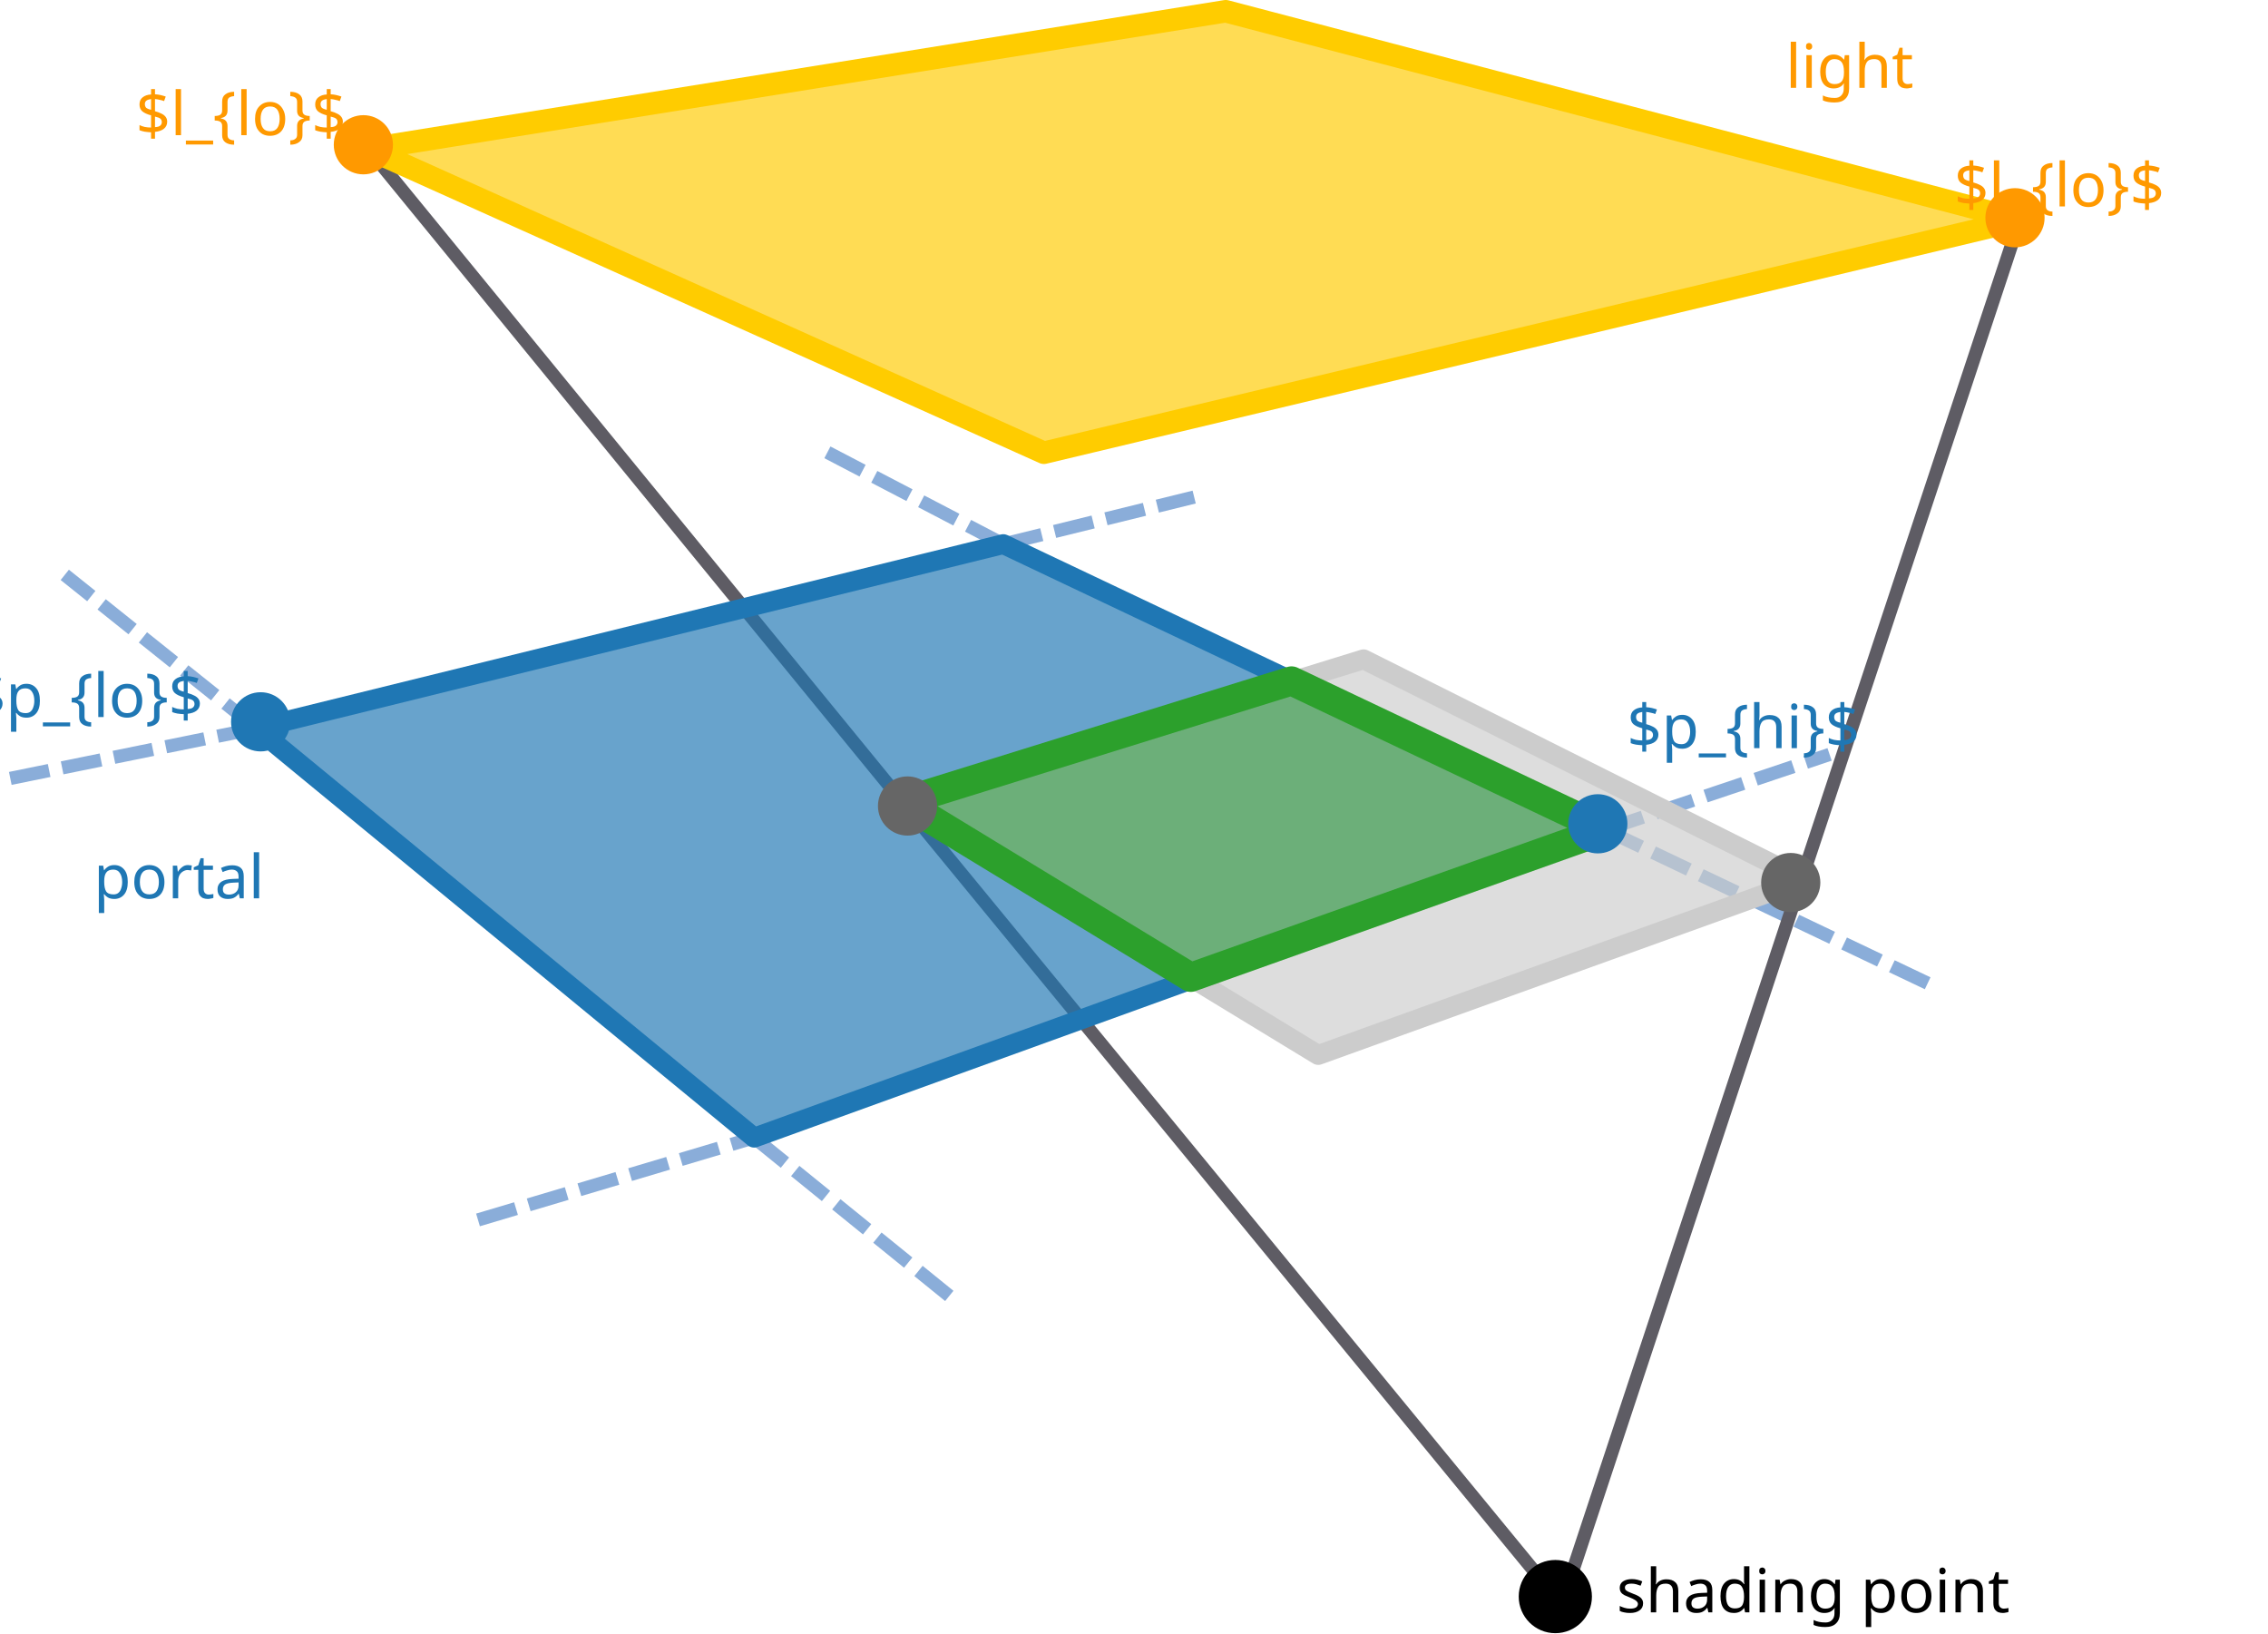
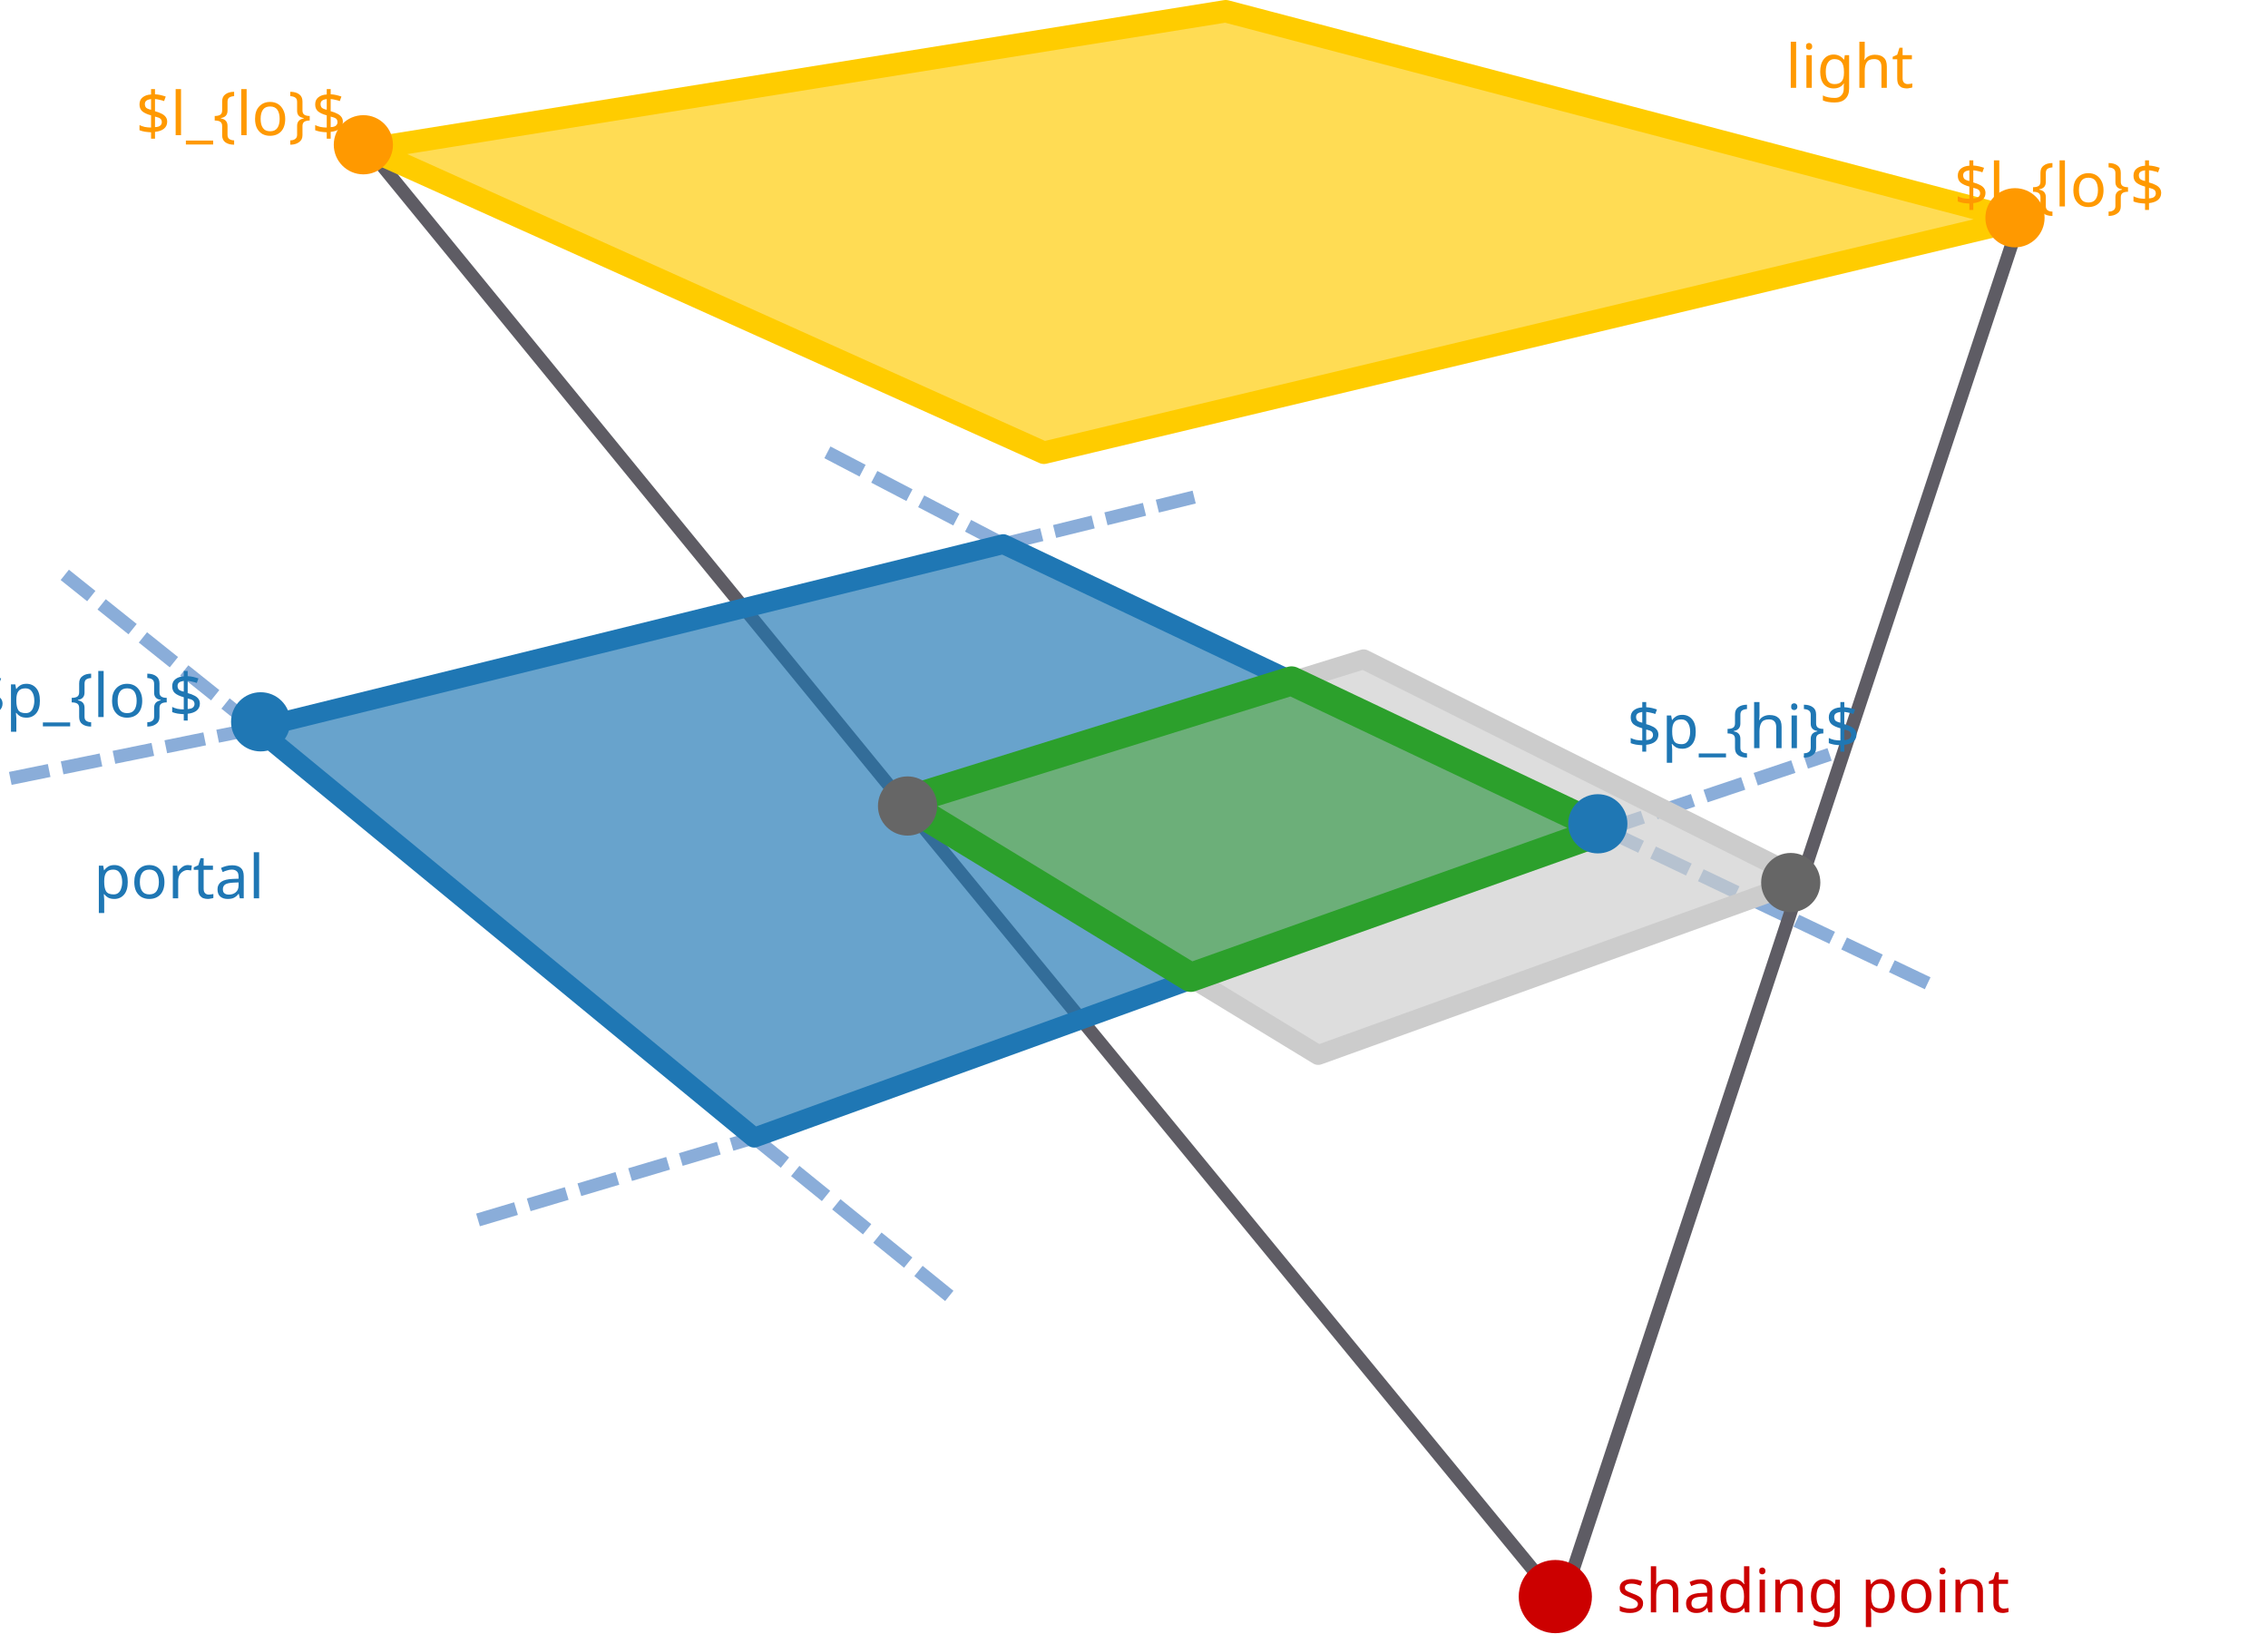
<svg xmlns="http://www.w3.org/2000/svg" width="171.501mm" height="123.488mm" viewBox="0 0 171.501 123.488" version="1.1" id="svg30903">
  <defs id="defs30900">
    <g id="id-3894ab38-5a63-4569-8c93-0fc55ab4cc61">
      <g id="id-83f733d0-ef10-407f-9901-8c5cc7a0cdf6" />
      <g id="id-ce00cc89-0607-4604-89b8-522fdc2b748f">
        <path d="M 0.453,1.219 C 0.375,1.562 0.344,1.625 -0.094,1.625 c -0.109,0 -0.219,0 -0.219,0.188 0,0.078 0.047,0.125 0.125,0.125 0.266,0 0.562,-0.031 0.828,-0.031 0.344,0 0.672,0.031 1,0.031 0.047,0 0.172,0 0.172,-0.203 C 1.812,1.625 1.719,1.625 1.578,1.625 c -0.5,0 -0.5,-0.062 -0.5,-0.156 0,-0.125 0.422,-1.75 0.484,-2 0.125,0.297 0.406,0.641 0.922,0.641 1.156,0 2.406,-1.453 2.406,-2.922 0,-0.938 -0.578,-1.594 -1.328,-1.594 -0.5,0 -0.984,0.359 -1.312,0.75 -0.094,-0.547 -0.531,-0.75 -0.891,-0.75 -0.469,0 -0.656,0.391 -0.734,0.562 C 0.438,-3.5 0.312,-2.906 0.312,-2.875 c 0,0.109 0.094,0.109 0.109,0.109 0.109,0 0.109,-0.016 0.172,-0.234 0.172,-0.703 0.375,-1.188 0.734,-1.188 0.172,0 0.312,0.078 0.312,0.453 0,0.234 -0.031,0.344 -0.078,0.516 z m 1.75,-4.328 C 2.266,-3.375 2.547,-3.656 2.719,-3.812 c 0.359,-0.297 0.641,-0.375 0.812,-0.375 0.391,0 0.641,0.344 0.641,0.938 0,0.594 -0.328,1.734 -0.516,2.109 -0.344,0.703 -0.812,1.031 -1.188,1.031 C 1.812,-0.109 1.688,-0.938 1.688,-1 c 0,-0.016 0,-0.031 0.031,-0.156 z m 0,0" id="id-fae941ac-7e53-4931-9f23-500abc3c5874" />
      </g>
    </g>
    <g id="id-584330b5-f242-4eac-b527-cffb46477489">
      <g id="id-10ece94f-d3c9-49ef-abe5-8e7de9b83c36" />
      <g id="id-779619cf-5fb8-4359-9f3a-5e75b4f809b9">
        <path d="m 1.719,-3.75 v -0.656 l -1.438,0.109 v 0.312 c 0.703,0 0.781,0.062 0.781,0.5 v 4.656 C 1.062,1.625 0.953,1.625 0.281,1.625 V 1.938 C 0.625,1.922 1.141,1.906 1.391,1.906 c 0.281,0 0.781,0.016 1.125,0.031 V 1.625 C 1.859,1.625 1.75,1.625 1.75,1.172 V -0.594 c 0.047,0.172 0.469,0.703 1.219,0.703 1.188,0 2.219,-0.984 2.219,-2.266 0,-1.266 -0.953,-2.25 -2.078,-2.25 -0.781,0 -1.203,0.438 -1.391,0.656 z M 1.75,-1.141 v -2.219 C 2.031,-3.875 2.516,-4.156 3.031,-4.156 c 0.734,0 1.328,0.875 1.328,2 0,1.203 -0.688,2.047 -1.422,2.047 -0.406,0 -0.781,-0.203 -1.047,-0.609 C 1.75,-0.922 1.75,-0.938 1.75,-1.141 Z m 0,0" id="id-c0646040-bd76-4d9b-8961-a42157637b27" />
      </g>
      <g id="id-e4bb75e8-de2d-4cfe-82cb-daef0ab1c0e9">
        <path d="M 4.688,-2.141 C 4.688,-3.406 3.703,-4.469 2.5,-4.469 c -1.25,0 -2.219,1.094 -2.219,2.328 0,1.297 1.031,2.25 2.203,2.25 1.203,0 2.203,-0.984 2.203,-2.25 z m -2.188,2 c -0.438,0 -0.875,-0.203 -1.141,-0.672 -0.25,-0.438 -0.25,-1.047 -0.25,-1.406 0,-0.391 0,-0.922 0.234,-1.359 C 1.609,-4.031 2.078,-4.25 2.484,-4.25 c 0.438,0 0.859,0.219 1.125,0.656 0.266,0.422 0.266,1 0.266,1.375 0,0.359 0,0.906 -0.219,1.344 C 3.422,-0.422 2.984,-0.141 2.5,-0.141 Z m 0,0" id="id-9a240e57-ee5f-411c-b93e-24b6b9c8819f" />
      </g>
      <g id="id-0eab7b70-38fb-483e-ba50-7ff850e6d863">
        <path d="M 1.672,-3.312 V -4.406 L 0.281,-4.297 v 0.312 c 0.703,0 0.781,0.062 0.781,0.562 V -0.75 c 0,0.438 -0.109,0.438 -0.781,0.438 V 0 c 0.391,-0.016 0.859,-0.031 1.141,-0.031 0.391,0 0.859,0 1.266,0.031 V -0.312 H 2.469 c -0.734,0 -0.75,-0.109 -0.75,-0.469 V -2.312 c 0,-0.984 0.422,-1.875 1.172,-1.875 0.062,0 0.094,0 0.109,0.016 -0.031,0 -0.234,0.125 -0.234,0.391 0,0.266 0.219,0.422 0.438,0.422 0.172,0 0.422,-0.125 0.422,-0.438 0,-0.312 -0.312,-0.609 -0.734,-0.609 -0.734,0 -1.094,0.672 -1.219,1.094 z m 0,0" id="id-391519ec-bd3d-4ad5-9341-085fc50f770c" />
      </g>
      <g id="id-861e2c05-0412-41e8-824d-dcc555d861dc">
        <path d="m 1.719,-3.984 h 1.438 v -0.312 H 1.719 V -6.125 h -0.25 c 0,0.812 -0.297,1.875 -1.281,1.922 v 0.219 h 0.844 v 2.75 c 0,1.219 0.938,1.344 1.297,1.344 0.703,0 0.984,-0.703 0.984,-1.344 v -0.562 h -0.25 V -1.25 c 0,0.734 -0.297,1.109 -0.672,1.109 -0.672,0 -0.672,-0.906 -0.672,-1.078 z m 0,0" id="id-123b4fdf-dcfd-4d9d-bb53-e6e71b6fa41d" />
      </g>
      <g id="id-0123cbb4-63bd-4724-9700-53e1a12ac6ee">
        <path d="m 3.312,-0.75 c 0.047,0.391 0.312,0.812 0.781,0.812 0.219,0 0.828,-0.141 0.828,-0.953 v -0.562 h -0.25 v 0.562 c 0,0.578 -0.25,0.641 -0.359,0.641 -0.328,0 -0.375,-0.453 -0.375,-0.5 v -1.984 c 0,-0.422 0,-0.812 -0.359,-1.188 C 3.188,-4.312 2.688,-4.469 2.219,-4.469 c -0.828,0 -1.516,0.469 -1.516,1.125 0,0.297 0.203,0.469 0.469,0.469 0.281,0 0.453,-0.203 0.453,-0.453 0,-0.125 -0.047,-0.453 -0.516,-0.453 C 1.391,-4.141 1.875,-4.25 2.188,-4.25 c 0.5,0 1.062,0.391 1.062,1.281 v 0.359 c -0.516,0.031 -1.203,0.062 -1.828,0.359 -0.75,0.344 -1,0.859 -1,1.297 0,0.812 0.969,1.062 1.594,1.062 0.656,0 1.109,-0.406 1.297,-0.859 z M 3.25,-2.391 v 1 c 0,0.938 -0.719,1.281 -1.172,1.281 -0.484,0 -0.891,-0.344 -0.891,-0.844 0,-0.547 0.422,-1.375 2.062,-1.438 z m 0,0" id="id-cfdc0788-dbed-42a1-9ecd-c54565e0eeb9" />
      </g>
      <g id="id-348a4b0b-5a91-4e0b-bfde-1126d753a46b">
        <path d="M 1.766,-6.922 0.328,-6.812 V -6.5 c 0.703,0 0.781,0.062 0.781,0.562 V -0.75 c 0,0.438 -0.109,0.438 -0.781,0.438 V 0 C 0.656,-0.016 1.188,-0.031 1.438,-0.031 c 0.25,0 0.734,0.016 1.109,0.031 v -0.312 c -0.672,0 -0.781,0 -0.781,-0.438 z m 0,0" id="id-900d9001-bd6c-4d20-b741-1c68ddb80a39" />
      </g>
    </g>
    <g id="id-6b79452b-24c3-4baa-99f3-d09b2a25ae26" style="fill:#1c71d8;stroke-width:0">
      <g id="id-cc750ef7-fe6f-4687-a1b8-ec1279524cac" style="fill:#1c71d8;stroke-width:0" />
      <g id="id-f9b19ffd-83a3-4aa7-b8ca-88a9bbb51b6e" style="fill:#1c71d8;stroke-width:0">
        <path d="M 1.766,-6.922 0.328,-6.812 V -6.5 c 0.703,0 0.781,0.062 0.781,0.562 V -0.75 c 0,0.438 -0.109,0.438 -0.781,0.438 V 0 C 0.656,-0.016 1.188,-0.031 1.438,-0.031 c 0.25,0 0.734,0.016 1.109,0.031 v -0.312 c -0.672,0 -0.781,0 -0.781,-0.438 z m 0,0" id="id-4b71e094-c055-401f-8fa2-c841a0353ee8" style="fill:#1c71d8;stroke-width:0" />
      </g>
      <g id="id-091a733a-53bf-49d5-bb98-90ce2ba17bc0" style="fill:#1c71d8;stroke-width:0">
        <path d="M 1.766,-4.406 0.375,-4.297 v 0.312 c 0.641,0 0.734,0.062 0.734,0.547 V -0.75 c 0,0.438 -0.109,0.438 -0.781,0.438 V 0 C 0.641,-0.016 1.188,-0.031 1.422,-0.031 1.781,-0.031 2.125,-0.016 2.469,0 v -0.312 c -0.672,0 -0.703,-0.047 -0.703,-0.438 z m 0.031,-1.734 c 0,-0.312 -0.234,-0.531 -0.516,-0.531 -0.312,0 -0.531,0.266 -0.531,0.531 0,0.266 0.219,0.531 0.531,0.531 0.281,0 0.516,-0.219 0.516,-0.531 z m 0,0" id="id-da41abb8-e2a0-463f-acff-4c2e73188c38" style="fill:#1c71d8;stroke-width:0" />
      </g>
      <g id="id-c474aeb0-6c12-4304-bdde-7e5178cdb5fe" style="fill:#1c71d8;stroke-width:0">
        <path d="m 2.219,-1.719 c -0.875,0 -0.875,-1 -0.875,-1.219 0,-0.266 0.016,-0.594 0.156,-0.844 0.078,-0.109 0.312,-0.391 0.719,-0.391 0.859,0 0.859,0.984 0.859,1.219 0,0.266 0,0.594 -0.156,0.844 C 2.844,-2 2.609,-1.719 2.219,-1.719 Z M 1.062,-1.328 c 0,-0.031 0,-0.266 0.156,-0.469 0.391,0.281 0.812,0.312 1,0.312 0.922,0 1.609,-0.688 1.609,-1.453 0,-0.375 -0.156,-0.734 -0.406,-0.969 C 3.781,-4.25 4.141,-4.297 4.312,-4.297 c 0.031,0 0.078,0 0.109,0.016 C 4.312,-4.25 4.25,-4.141 4.25,-4.016 c 0,0.172 0.141,0.281 0.297,0.281 0.094,0 0.281,-0.062 0.281,-0.297 0,-0.172 -0.109,-0.484 -0.5,-0.484 -0.203,0 -0.641,0.062 -1.062,0.469 C 2.844,-4.375 2.438,-4.406 2.219,-4.406 c -0.938,0 -1.625,0.688 -1.625,1.453 0,0.438 0.219,0.812 0.469,1.031 -0.125,0.141 -0.312,0.469 -0.312,0.828 0,0.312 0.141,0.688 0.453,0.891 -0.609,0.156 -0.922,0.594 -0.922,0.984 0,0.719 0.984,1.266 2.203,1.266 1.172,0 2.203,-0.5 2.203,-1.281 0,-0.344 -0.125,-0.859 -0.641,-1.141 -0.531,-0.266 -1.109,-0.266 -1.719,-0.266 -0.25,0 -0.672,0 -0.75,-0.016 C 1.266,-0.703 1.062,-1 1.062,-1.328 Z M 2.5,1.828 c -1.016,0 -1.703,-0.516 -1.703,-1.047 0,-0.453 0.375,-0.828 0.812,-0.844 h 0.594 c 0.859,0 1.969,0 1.969,0.844 0,0.547 -0.703,1.047 -1.672,1.047 z m 0,0" id="id-5aa3ab4c-9d1e-4114-9293-2ea7c42fbcde" style="fill:#1c71d8;stroke-width:0" />
      </g>
      <g id="id-b3c4dcfa-99fb-4a57-8271-aeac6b37c13d" style="fill:#1c71d8;stroke-width:0">
        <path d="m 1.094,-0.75 c 0,0.438 -0.109,0.438 -0.781,0.438 V 0 c 0.359,-0.016 0.859,-0.031 1.141,-0.031 0.25,0 0.766,0.016 1.109,0.031 v -0.312 c -0.672,0 -0.781,0 -0.781,-0.438 V -2.594 C 1.781,-3.625 2.5,-4.188 3.125,-4.188 c 0.641,0 0.75,0.531 0.75,1.109 V -0.75 c 0,0.438 -0.109,0.438 -0.781,0.438 V 0 c 0.344,-0.016 0.859,-0.031 1.125,-0.031 0.25,0 0.781,0.016 1.109,0.031 v -0.312 c -0.516,0 -0.766,0 -0.766,-0.297 v -1.906 c 0,-0.859 0,-1.156 -0.312,-1.516 -0.141,-0.172 -0.469,-0.375 -1.047,-0.375 -0.844,0 -1.281,0.594 -1.453,0.984 v -3.5 L 0.312,-6.812 V -6.5 c 0.703,0 0.781,0.062 0.781,0.562 z m 0,0" id="id-36af9cc5-0a28-49fd-91b1-8dc5bf8a2fbc" style="fill:#1c71d8;stroke-width:0" />
      </g>
      <g id="id-20cea0f2-e0da-404b-acab-874fb8206991" style="fill:#1c71d8;stroke-width:0">
        <path d="m 1.719,-3.984 h 1.438 v -0.312 H 1.719 V -6.125 h -0.25 c 0,0.812 -0.297,1.875 -1.281,1.922 v 0.219 h 0.844 v 2.75 c 0,1.219 0.938,1.344 1.297,1.344 0.703,0 0.984,-0.703 0.984,-1.344 v -0.562 h -0.25 V -1.25 c 0,0.734 -0.297,1.109 -0.672,1.109 -0.672,0 -0.672,-0.906 -0.672,-1.078 z m 0,0" id="id-9663037d-bf85-488c-bc50-1ac3529c59f1" style="fill:#1c71d8;stroke-width:0" />
      </g>
    </g>
    <g id="id-036fa2f6-5007-4899-aef7-3b2cf3e77973" style="fill:#e5a50a;stroke-width:0">
      <g id="id-56d3895b-6633-4db5-9dd3-4ac0ea05b74e" style="fill:#e5a50a;stroke-width:0" />
      <g id="id-6941bec3-5cf9-4641-b8f2-1af676ecca45" style="fill:#e5a50a;stroke-width:0">
        <path d="m 2.078,-1.938 c 0.219,0.047 1.031,0.203 1.031,0.922 0,0.5 -0.344,0.906 -1.125,0.906 -0.844,0 -1.203,-0.562 -1.391,-1.422 C 0.562,-1.656 0.562,-1.688 0.453,-1.688 c -0.125,0 -0.125,0.062 -0.125,0.234 V -0.125 c 0,0.172 0,0.234 0.109,0.234 0.047,0 0.062,-0.016 0.25,-0.203 0.016,-0.016 0.016,-0.031 0.203,-0.219 0.438,0.406 0.891,0.422 1.094,0.422 1.141,0 1.609,-0.672 1.609,-1.391 0,-0.516 -0.297,-0.828 -0.422,-0.938 C 2.844,-2.547 2.453,-2.625 2.031,-2.703 1.469,-2.812 0.812,-2.938 0.812,-3.516 c 0,-0.359 0.25,-0.766 1.109,-0.766 1.094,0 1.156,0.906 1.172,1.203 0,0.094 0.094,0.094 0.109,0.094 0.141,0 0.141,-0.047 0.141,-0.234 v -1.016 c 0,-0.156 0,-0.234 -0.109,-0.234 -0.047,0 -0.078,0 -0.203,0.125 -0.031,0.031 -0.125,0.125 -0.172,0.156 -0.375,-0.281 -0.781,-0.281 -0.938,-0.281 -1.219,0 -1.594,0.672 -1.594,1.234 0,0.344 0.156,0.625 0.422,0.844 0.328,0.25 0.609,0.312 1.328,0.453 z m 0,0" id="id-8c93e714-462b-46a3-850e-734aa5ef5ff8" style="fill:#e5a50a;stroke-width:0" />
      </g>
      <g id="id-4286310e-a681-4a42-9e08-fe4c31f2e63e" style="fill:#e5a50a;stroke-width:0">
        <path d="m 3.312,-0.75 c 0.047,0.391 0.312,0.812 0.781,0.812 0.219,0 0.828,-0.141 0.828,-0.953 v -0.562 h -0.25 v 0.562 c 0,0.578 -0.25,0.641 -0.359,0.641 -0.328,0 -0.375,-0.453 -0.375,-0.5 v -1.984 c 0,-0.422 0,-0.812 -0.359,-1.188 C 3.188,-4.312 2.688,-4.469 2.219,-4.469 c -0.828,0 -1.516,0.469 -1.516,1.125 0,0.297 0.203,0.469 0.469,0.469 0.281,0 0.453,-0.203 0.453,-0.453 0,-0.125 -0.047,-0.453 -0.516,-0.453 C 1.391,-4.141 1.875,-4.25 2.188,-4.25 c 0.5,0 1.062,0.391 1.062,1.281 v 0.359 c -0.516,0.031 -1.203,0.062 -1.828,0.359 -0.75,0.344 -1,0.859 -1,1.297 0,0.812 0.969,1.062 1.594,1.062 0.656,0 1.109,-0.406 1.297,-0.859 z M 3.25,-2.391 v 1 c 0,0.938 -0.719,1.281 -1.172,1.281 -0.484,0 -0.891,-0.344 -0.891,-0.844 0,-0.547 0.422,-1.375 2.062,-1.438 z m 0,0" id="id-ec34b9a1-ca6e-49bc-bc4e-9b3e96f22961" style="fill:#e5a50a;stroke-width:0" />
      </g>
      <g id="id-f9194bc6-7512-48ab-b8eb-3bbcb1fbc235" style="fill:#e5a50a;stroke-width:0">
        <path d="M 1.094,-3.422 V -0.75 c 0,0.438 -0.109,0.438 -0.781,0.438 V 0 c 0.359,-0.016 0.859,-0.031 1.141,-0.031 0.25,0 0.766,0.016 1.109,0.031 v -0.312 c -0.672,0 -0.781,0 -0.781,-0.438 V -2.594 C 1.781,-3.625 2.5,-4.188 3.125,-4.188 c 0.641,0 0.75,0.531 0.75,1.109 V -0.75 c 0,0.438 -0.109,0.438 -0.781,0.438 V 0 c 0.344,-0.016 0.859,-0.031 1.125,-0.031 0.25,0 0.781,0.016 1.109,0.031 v -0.312 c -0.656,0 -0.766,0 -0.766,-0.438 v -1.844 c 0,-1.031 0.703,-1.594 1.344,-1.594 0.625,0 0.734,0.531 0.734,1.109 V -0.75 c 0,0.438 -0.109,0.438 -0.781,0.438 V 0 c 0.344,-0.016 0.859,-0.031 1.125,-0.031 0.266,0 0.781,0.016 1.125,0.031 v -0.312 c -0.516,0 -0.766,0 -0.781,-0.297 v -1.906 c 0,-0.859 0,-1.156 -0.312,-1.516 -0.141,-0.172 -0.469,-0.375 -1.047,-0.375 -0.828,0 -1.281,0.594 -1.438,0.984 C 4.391,-4.297 3.656,-4.406 3.203,-4.406 2.469,-4.406 2,-3.984 1.719,-3.359 V -4.406 L 0.312,-4.297 v 0.312 c 0.703,0 0.781,0.062 0.781,0.562 z m 0,0" id="id-7c8bf477-e27e-4a4b-b0c8-de3d04b8c7b2" style="fill:#e5a50a;stroke-width:0" />
      </g>
      <g id="id-171f626c-8b5f-435e-9e98-795ef23e2bdc" style="fill:#e5a50a;stroke-width:0">
        <path d="m 1.719,-3.75 v -0.656 l -1.438,0.109 v 0.312 c 0.703,0 0.781,0.062 0.781,0.5 v 4.656 C 1.062,1.625 0.953,1.625 0.281,1.625 V 1.938 C 0.625,1.922 1.141,1.906 1.391,1.906 c 0.281,0 0.781,0.016 1.125,0.031 V 1.625 C 1.859,1.625 1.75,1.625 1.75,1.172 V -0.594 c 0.047,0.172 0.469,0.703 1.219,0.703 1.188,0 2.219,-0.984 2.219,-2.266 0,-1.266 -0.953,-2.25 -2.078,-2.25 -0.781,0 -1.203,0.438 -1.391,0.656 z M 1.75,-1.141 v -2.219 C 2.031,-3.875 2.516,-4.156 3.031,-4.156 c 0.734,0 1.328,0.875 1.328,2 0,1.203 -0.688,2.047 -1.422,2.047 -0.406,0 -0.781,-0.203 -1.047,-0.609 C 1.75,-0.922 1.75,-0.938 1.75,-1.141 Z m 0,0" id="id-ca069f49-c15b-4d1b-b6e4-1352ae884e2c" style="fill:#e5a50a;stroke-width:0" />
      </g>
      <g id="id-55049044-e230-4c62-bf85-77ba7c7ff402" style="fill:#e5a50a;stroke-width:0">
        <path d="M 1.766,-6.922 0.328,-6.812 V -6.5 c 0.703,0 0.781,0.062 0.781,0.562 V -0.75 c 0,0.438 -0.109,0.438 -0.781,0.438 V 0 C 0.656,-0.016 1.188,-0.031 1.438,-0.031 c 0.25,0 0.734,0.016 1.109,0.031 v -0.312 c -0.672,0 -0.781,0 -0.781,-0.438 z m 0,0" id="id-32eeaff7-3eca-4027-a7dc-ca8ddc486c41" style="fill:#e5a50a;stroke-width:0" />
      </g>
      <g id="id-31391293-4278-4739-bfd5-a4f1a2416f6e" style="fill:#e5a50a;stroke-width:0">
        <path d="M 1.109,-2.516 C 1.172,-4 2.016,-4.25 2.359,-4.25 c 1.016,0 1.125,1.344 1.125,1.734 z m 0,0.219 h 2.781 c 0.219,0 0.25,0 0.25,-0.219 0,-0.984 -0.547,-1.953 -1.781,-1.953 -1.156,0 -2.078,1.031 -2.078,2.281 0,1.328 1.047,2.297 2.188,2.297 C 3.688,0.109 4.141,-1 4.141,-1.188 4.141,-1.281 4.062,-1.312 4,-1.312 c -0.078,0 -0.109,0.062 -0.125,0.141 -0.344,1.031 -1.25,1.031 -1.344,1.031 -0.5,0 -0.891,-0.297 -1.125,-0.672 -0.297,-0.469 -0.297,-1.125 -0.297,-1.484 z m 0,0" id="id-61cee131-3a49-4970-8840-b22377803378" style="fill:#e5a50a;stroke-width:0" />
      </g>
      <g id="id-c14610df-2a8c-411d-a75f-a32d4f1e65d3" style="fill:#e5a50a;stroke-width:0">
        <path d="M 1.766,-4.406 0.375,-4.297 v 0.312 c 0.641,0 0.734,0.062 0.734,0.547 V -0.75 c 0,0.438 -0.109,0.438 -0.781,0.438 V 0 C 0.641,-0.016 1.188,-0.031 1.422,-0.031 1.781,-0.031 2.125,-0.016 2.469,0 v -0.312 c -0.672,0 -0.703,-0.047 -0.703,-0.438 z m 0.031,-1.734 c 0,-0.312 -0.234,-0.531 -0.516,-0.531 -0.312,0 -0.531,0.266 -0.531,0.531 0,0.266 0.219,0.531 0.531,0.531 0.281,0 0.516,-0.219 0.516,-0.531 z m 0,0" id="id-0281d4a8-712f-4b8e-b242-58965127dd19" style="fill:#e5a50a;stroke-width:0" />
      </g>
      <g id="id-b30427a7-2fad-4540-8e0f-a24d8bb2b83c" style="fill:#e5a50a;stroke-width:0">
        <path d="M 1.094,-3.422 V -0.75 c 0,0.438 -0.109,0.438 -0.781,0.438 V 0 c 0.359,-0.016 0.859,-0.031 1.141,-0.031 0.25,0 0.766,0.016 1.109,0.031 v -0.312 c -0.672,0 -0.781,0 -0.781,-0.438 V -2.594 C 1.781,-3.625 2.5,-4.188 3.125,-4.188 c 0.641,0 0.75,0.531 0.75,1.109 V -0.75 c 0,0.438 -0.109,0.438 -0.781,0.438 V 0 c 0.344,-0.016 0.859,-0.031 1.125,-0.031 0.25,0 0.781,0.016 1.109,0.031 v -0.312 c -0.516,0 -0.766,0 -0.766,-0.297 v -1.906 c 0,-0.859 0,-1.156 -0.312,-1.516 -0.141,-0.172 -0.469,-0.375 -1.047,-0.375 C 2.469,-4.406 2,-3.984 1.719,-3.359 V -4.406 L 0.312,-4.297 v 0.312 c 0.703,0 0.781,0.062 0.781,0.562 z m 0,0" id="id-095d8414-3430-4842-abf7-f7addcfa99d6" style="fill:#e5a50a;stroke-width:0" />
      </g>
      <g id="id-1d1f279e-2b49-4925-857b-4ae513dc4efb" style="fill:#e5a50a;stroke-width:0">
        <path d="m 1.719,-3.984 h 1.438 v -0.312 H 1.719 V -6.125 h -0.25 c 0,0.812 -0.297,1.875 -1.281,1.922 v 0.219 h 0.844 v 2.75 c 0,1.219 0.938,1.344 1.297,1.344 0.703,0 0.984,-0.703 0.984,-1.344 v -0.562 h -0.25 V -1.25 c 0,0.734 -0.297,1.109 -0.672,1.109 -0.672,0 -0.672,-0.906 -0.672,-1.078 z m 0,0" id="id-683b50c6-6783-4a8a-9caf-782beec5401a" style="fill:#e5a50a;stroke-width:0" />
      </g>
      <g id="id-07d0eb47-3680-4562-a9dc-2af7a28a723b" style="fill:#e5a50a;stroke-width:0">
        <path d="M 1.672,-3.312 V -4.406 L 0.281,-4.297 v 0.312 c 0.703,0 0.781,0.062 0.781,0.562 V -0.75 c 0,0.438 -0.109,0.438 -0.781,0.438 V 0 c 0.391,-0.016 0.859,-0.031 1.141,-0.031 0.391,0 0.859,0 1.266,0.031 V -0.312 H 2.469 c -0.734,0 -0.75,-0.109 -0.75,-0.469 V -2.312 c 0,-0.984 0.422,-1.875 1.172,-1.875 0.062,0 0.094,0 0.109,0.016 -0.031,0 -0.234,0.125 -0.234,0.391 0,0.266 0.219,0.422 0.438,0.422 0.172,0 0.422,-0.125 0.422,-0.438 0,-0.312 -0.312,-0.609 -0.734,-0.609 -0.734,0 -1.094,0.672 -1.219,1.094 z m 0,0" id="id-2e0829a0-3779-4982-8d08-00a98c2e00d1" style="fill:#e5a50a;stroke-width:0" />
      </g>
      <g id="id-089ca52d-99f6-4518-99ee-417b314c973e" style="fill:#e5a50a;stroke-width:0">
        <path d="m 1.172,-2.172 c 0,-1.625 0.812,-2.047 1.344,-2.047 0.094,0 0.719,0.016 1.062,0.375 -0.406,0.031 -0.469,0.328 -0.469,0.453 0,0.266 0.188,0.453 0.453,0.453 0.266,0 0.469,-0.156 0.469,-0.469 0,-0.672 -0.766,-1.062 -1.531,-1.062 -1.25,0 -2.156,1.078 -2.156,2.312 0,1.281 0.984,2.266 2.141,2.266 1.328,0 1.656,-1.203 1.656,-1.297 0,-0.094 -0.109,-0.094 -0.141,-0.094 -0.078,0 -0.109,0.031 -0.125,0.094 -0.281,0.922 -0.938,1.047 -1.297,1.047 -0.531,0 -1.406,-0.422 -1.406,-2.031 z m 0,0" id="id-3a84f0a4-ae98-4b31-9827-e532e60f17c3" style="fill:#e5a50a;stroke-width:0" />
      </g>
      <g id="id-fc624e51-4cfd-4fef-91a9-abe0ab1a7f1c" style="fill:#e5a50a;stroke-width:0">
        <path d="M 4.688,-2.141 C 4.688,-3.406 3.703,-4.469 2.5,-4.469 c -1.25,0 -2.219,1.094 -2.219,2.328 0,1.297 1.031,2.25 2.203,2.25 1.203,0 2.203,-0.984 2.203,-2.25 z m -2.188,2 c -0.438,0 -0.875,-0.203 -1.141,-0.672 -0.25,-0.438 -0.25,-1.047 -0.25,-1.406 0,-0.391 0,-0.922 0.234,-1.359 C 1.609,-4.031 2.078,-4.25 2.484,-4.25 c 0.438,0 0.859,0.219 1.125,0.656 0.266,0.422 0.266,1 0.266,1.375 0,0.359 0,0.906 -0.219,1.344 C 3.422,-0.422 2.984,-0.141 2.5,-0.141 Z m 0,0" id="id-6a05fb70-d282-4f1c-8608-c87f6cbf22ab" style="fill:#e5a50a;stroke-width:0" />
      </g>
      <g id="id-62695149-d3d1-4662-8f8e-db6438cb91ad" style="fill:#e5a50a;stroke-width:0">
        <path d="m 1.75,-4.297 v -1.156 c 0,-0.875 0.469,-1.359 0.906,-1.359 0.031,0 0.188,0 0.328,0.078 C 2.875,-6.703 2.688,-6.562 2.688,-6.312 c 0,0.219 0.156,0.422 0.438,0.422 0.281,0 0.438,-0.203 0.438,-0.438 0,-0.375 -0.375,-0.703 -0.906,-0.703 -0.688,0 -1.547,0.531 -1.547,1.594 v 1.141 h -0.781 v 0.312 h 0.781 V -0.75 C 1.109,-0.312 1,-0.312 0.344,-0.312 V 0 c 0.391,-0.016 0.859,-0.031 1.125,-0.031 0.406,0 0.875,0 1.266,0.031 V -0.312 H 2.531 c -0.734,0 -0.75,-0.109 -0.75,-0.469 v -3.203 h 1.125 v -0.312 z m 0,0" id="id-2cc27911-ce15-462d-99a3-5de823612778" style="fill:#e5a50a;stroke-width:0" />
      </g>
      <g id="id-6aa59407-c4e0-452d-9138-189087351294" style="fill:#e5a50a;stroke-width:0">
        <path d="m 3.781,-0.547 v 0.656 L 5.25,0 v -0.312 c -0.688,0 -0.781,-0.062 -0.781,-0.562 V -6.922 L 3.047,-6.812 V -6.5 c 0.688,0 0.766,0.062 0.766,0.562 v 2.156 c -0.281,-0.359 -0.719,-0.625 -1.25,-0.625 -1.172,0 -2.219,0.984 -2.219,2.266 0,1.266 0.969,2.25 2.109,2.25 0.641,0 1.078,-0.344 1.328,-0.656 z m 0,-2.672 v 2.047 c 0,0.172 0,0.188 -0.109,0.359 C 3.375,-0.328 2.938,-0.109 2.5,-0.109 2.047,-0.109 1.688,-0.375 1.453,-0.75 1.203,-1.156 1.172,-1.719 1.172,-2.141 1.172,-2.5 1.188,-3.094 1.469,-3.547 1.688,-3.859 2.062,-4.188 2.609,-4.188 c 0.344,0 0.766,0.156 1.062,0.594 0.109,0.172 0.109,0.188 0.109,0.375 z m 0,0" id="id-3d0a552b-c853-47db-a416-4960a5783c30" style="fill:#e5a50a;stroke-width:0" />
      </g>
      <g id="id-67e2bd20-48dd-4afe-917a-107e722f551f" style="fill:#e5a50a;stroke-width:0">
        <path d="m 2.219,-1.719 c -0.875,0 -0.875,-1 -0.875,-1.219 0,-0.266 0.016,-0.594 0.156,-0.844 0.078,-0.109 0.312,-0.391 0.719,-0.391 0.859,0 0.859,0.984 0.859,1.219 0,0.266 0,0.594 -0.156,0.844 C 2.844,-2 2.609,-1.719 2.219,-1.719 Z M 1.062,-1.328 c 0,-0.031 0,-0.266 0.156,-0.469 0.391,0.281 0.812,0.312 1,0.312 0.922,0 1.609,-0.688 1.609,-1.453 0,-0.375 -0.156,-0.734 -0.406,-0.969 C 3.781,-4.25 4.141,-4.297 4.312,-4.297 c 0.031,0 0.078,0 0.109,0.016 C 4.312,-4.25 4.25,-4.141 4.25,-4.016 c 0,0.172 0.141,0.281 0.297,0.281 0.094,0 0.281,-0.062 0.281,-0.297 0,-0.172 -0.109,-0.484 -0.5,-0.484 -0.203,0 -0.641,0.062 -1.062,0.469 C 2.844,-4.375 2.438,-4.406 2.219,-4.406 c -0.938,0 -1.625,0.688 -1.625,1.453 0,0.438 0.219,0.812 0.469,1.031 -0.125,0.141 -0.312,0.469 -0.312,0.828 0,0.312 0.141,0.688 0.453,0.891 -0.609,0.156 -0.922,0.594 -0.922,0.984 0,0.719 0.984,1.266 2.203,1.266 1.172,0 2.203,-0.5 2.203,-1.281 0,-0.344 -0.125,-0.859 -0.641,-1.141 -0.531,-0.266 -1.109,-0.266 -1.719,-0.266 -0.25,0 -0.672,0 -0.75,-0.016 C 1.266,-0.703 1.062,-1 1.062,-1.328 Z M 2.5,1.828 c -1.016,0 -1.703,-0.516 -1.703,-1.047 0,-0.453 0.375,-0.828 0.812,-0.844 h 0.594 c 0.859,0 1.969,0 1.969,0.844 0,0.547 -0.703,1.047 -1.672,1.047 z m 0,0" id="id-aa320cd6-c181-4d88-ad1f-b4b66b06008f" style="fill:#e5a50a;stroke-width:0" />
      </g>
      <g id="id-f07cd781-1ce8-46cb-8ed1-2a1696247fc0" style="fill:#e5a50a;stroke-width:0">
        <path d="m 1.094,-0.75 c 0,0.438 -0.109,0.438 -0.781,0.438 V 0 c 0.359,-0.016 0.859,-0.031 1.141,-0.031 0.25,0 0.766,0.016 1.109,0.031 v -0.312 c -0.672,0 -0.781,0 -0.781,-0.438 V -2.594 C 1.781,-3.625 2.5,-4.188 3.125,-4.188 c 0.641,0 0.75,0.531 0.75,1.109 V -0.75 c 0,0.438 -0.109,0.438 -0.781,0.438 V 0 c 0.344,-0.016 0.859,-0.031 1.125,-0.031 0.25,0 0.781,0.016 1.109,0.031 v -0.312 c -0.516,0 -0.766,0 -0.766,-0.297 v -1.906 c 0,-0.859 0,-1.156 -0.312,-1.516 -0.141,-0.172 -0.469,-0.375 -1.047,-0.375 -0.844,0 -1.281,0.594 -1.453,0.984 v -3.5 L 0.312,-6.812 V -6.5 c 0.703,0 0.781,0.062 0.781,0.562 z m 0,0" id="id-3a057bf9-8bd0-452f-a200-c100e21d4ba5" style="fill:#e5a50a;stroke-width:0" />
      </g>
      <g id="id-399aa05b-c5a1-46fe-bd4f-938715d920eb" style="fill:#e5a50a;stroke-width:0">
        <path d="m 2.094,-4.406 -1.516,0.109 v 0.312 c 0.766,0 0.859,0.062 0.859,0.562 v 3.938 c 0,0.453 -0.094,1.312 -0.734,1.312 -0.047,0 -0.281,0 -0.531,-0.141 C 0.312,1.656 0.516,1.516 0.516,1.25 0.516,0.984 0.344,0.781 0.062,0.781 c -0.281,0 -0.469,0.203 -0.469,0.469 0,0.516 0.562,0.797 1.141,0.797 C 1.469,2.047 2.094,1.406 2.094,0.5 Z m 0,-1.734 c 0,-0.297 -0.234,-0.531 -0.531,-0.531 -0.281,0 -0.531,0.234 -0.531,0.531 0,0.281 0.25,0.531 0.531,0.531 0.297,0 0.531,-0.25 0.531,-0.531 z m 0,0" id="id-d7d15274-2fea-4108-a533-8f28c76b516a" style="fill:#e5a50a;stroke-width:0" />
      </g>
    </g>
  </defs>
  <g id="layer1" transform="translate(-21.0767, -78.567)">
    <path style="display:inline;opacity:0.511;fill:#f6d32d;fill-opacity:0.671;stroke:#1a5fb4;stroke-width:1;stroke-linejoin:round;stroke-dasharray:3, 1;stroke-dashoffset:0" d="m 57.222,170.808 20.881,-6.221" id="path14775" />
    <path style="display:inline;opacity:0.511;fill:#f6d32d;fill-opacity:0.671;stroke:#1a5fb4;stroke-width:1;stroke-linejoin:round;stroke-dasharray:3, 1;stroke-dashoffset:0" d="m 142.465,141.307 16.961,-5.699" id="path14777" />
    <path style="display:inline;opacity:0.511;fill:#f6d32d;fill-opacity:0.671;stroke:#1a5fb4;stroke-width:1;stroke-linejoin:round;stroke-dasharray:3, 1;stroke-dashoffset:0" d="m 78.103,164.587 15.341,12.441" id="path14779" />
    <path style="display:inline;opacity:0.511;fill:#f6d32d;fill-opacity:0.671;stroke:#1a5fb4;stroke-width:1;stroke-linejoin:round;stroke-dasharray:3, 1;stroke-dashoffset:0" d="M 40.473,133.635 25.975,122.033" id="path14781" />
    <path style="display:inline;opacity:0.511;fill:#f6d32d;fill-opacity:0.671;stroke:#1a5fb4;stroke-width:1;stroke-linejoin:round;stroke-dasharray:3, 1;stroke-dashoffset:0" d="m 96.94,119.709 -13.632,-7.115" id="path14783" />
    <path style="display:inline;opacity:0.511;fill:#f6d32d;fill-opacity:0.671;stroke:#1a5fb4;stroke-width:1;stroke-linejoin:round;stroke-dasharray:3, 1;stroke-dashoffset:0" d="m 40.473,133.635 -19.397,3.947" id="path14785" />
    <path style="display:inline;opacity:0.511;fill:#f6d32d;fill-opacity:0.671;stroke:#1a5fb4;stroke-width:1;stroke-linejoin:round;stroke-dasharray:3, 1;stroke-dashoffset:0" d="m 96.94,119.709 14.438,-3.558" id="path14787" />
    <path style="display:inline;fill:#f6d32d;fill-opacity:0.284;stroke:#000000;stroke-width:1;stroke-linejoin:round;stroke-dasharray:none;stroke-dashoffset:0" d="m 89.316,139.194 21.799,13.272 31.35,-11.158 -23.726,-11.256 z" id="path14546" />
    <path style="display:inline;opacity:0.511;fill:#f6d32d;fill-opacity:0.671;stroke:#1a5fb4;stroke-width:1;stroke-linejoin:round;stroke-dasharray:3, 1;stroke-dashoffset:0" d="m 142.465,141.307 24.485,11.658" id="path14789" />
    <path style="display:inline;fill:#f6d32d;fill-opacity:1;stroke:#5e5c64;stroke-width:1;stroke-linejoin:round;stroke-dasharray:none;stroke-dashoffset:0" d="m 89.316,139.194 49.845,60.69" id="path14719" />
    <path style="display:inline;fill:#f6d32d;fill-opacity:0.284;stroke:#5e5c64;stroke-width:1;stroke-linejoin:round;stroke-dasharray:none;stroke-dashoffset:0" d="M 173.816,95.189 139.161,199.883" id="path14550" />
    <path style="display:inline;fill:#f6d32d;fill-opacity:1;stroke:#5e5c64;stroke-width:1;stroke-linejoin:round;stroke-dasharray:none;stroke-dashoffset:0" d="m 48.941,89.829 40.376,49.364" id="path14717" />
    <path style="display:inline;fill:#1f77b4;fill-opacity:0.668;stroke:#1f77b4;stroke-width:1.5;stroke-linejoin:round;stroke-dasharray:none;stroke-dashoffset:0" d="m 40.473,133.635 56.467,-13.926 45.525,21.598 -64.362,23.28 z" id="path14556" />
    <path style="display:inline;fill:#cccccc;fill-opacity:0.671;stroke:#cccccc;stroke-width:1.5;stroke-linejoin:round;stroke-dasharray:none;stroke-dashoffset:0" d="m 120.757,158.335 36.744,-13.243 -33.314,-16.674 -34.871,10.776 z" id="path14490" />
    <path style="display:inline;fill:#2ca02c;fill-opacity:0.494;stroke:#2ca02c;stroke-width:2.2;stroke-linejoin:round;stroke-dasharray:none;stroke-dashoffset:0" d="m 89.316,139.194 21.799,13.272 31.35,-11.158 -23.726,-11.256 z" id="path17231" />
-     <circle style="display:inline;fill:#000000;fill-opacity:1;stroke:none;stroke-width:0.583;stroke-linejoin:round;stroke-dasharray:none;stroke-dashoffset:0" id="path14661" cx="138.687" cy="199.287" r="2.768" />
+     <circle style="display:inline;fill:#cc0000;fill-opacity:1;stroke:none;stroke-width:0.583;stroke-linejoin:round;stroke-dasharray:none;stroke-dashoffset:0" id="path14661" cx="138.687" cy="199.287" r="2.768" />
    <path style="display:inline;fill:#ffcc00;fill-opacity:0.668;stroke:#ffcc00;stroke-width:1.7;stroke-linejoin:round;stroke-dasharray:none;stroke-dashoffset:0" d="M 48.941,89.829 100.014,112.799 173.816,95.189 113.762,79.417 Z" id="path14558" />
    <text xml:space="preserve" style="font-style:normal;font-variant:normal;font-weight:normal;font-stretch:normal;font-size:4.586px;line-height:1.25;font-family:'Noto Naskh Arabic UI';-inkscape-font-specification:'Noto Naskh Arabic UI, Normal';font-variant-ligatures:normal;font-variant-caps:normal;font-variant-numeric:normal;font-variant-east-asian:normal;text-align:start;letter-spacing:0px;word-spacing:0px;text-anchor:start;white-space:pre;inline-size:14.956;display:inline;fill:#ff9900;stroke-width:0.265" x="149.933" y="118.417" id="text33849" transform="translate(6.165198,-33.2115)">
-       <tspan x="149.933" y="118.417" id="tspan22608">light</tspan>
+       <tspan x="149.933" y="118.417" id="tspan1787">light</tspan>
    </text>
    <text xml:space="preserve" style="font-style:normal;font-variant:normal;font-weight:normal;font-stretch:normal;font-size:4.586px;line-height:1.25;font-family:'Noto Naskh Arabic UI';-inkscape-font-specification:'Noto Naskh Arabic UI, Normal';font-variant-ligatures:normal;font-variant-caps:normal;font-variant-numeric:normal;font-variant-east-asian:normal;text-align:end;letter-spacing:0px;word-spacing:0px;text-anchor:end;white-space:pre;inline-size:14.956;display:inline;fill:#1f77b4;stroke-width:0.265" x="162.054" y="118.417" id="text33903" transform="translate(-115.0311,28.0733)">
-       <tspan x="162.054" y="118.417" id="tspan22610">portal</tspan>
+       <tspan x="162.054" y="118.417" id="tspan1789">portal</tspan>
    </text>
-     <text xml:space="preserve" style="font-style:normal;font-variant:normal;font-weight:normal;font-stretch:normal;font-size:4.586px;line-height:1.25;font-family:'Noto Naskh Arabic UI';-inkscape-font-specification:'Noto Naskh Arabic UI, Normal';font-variant-ligatures:normal;font-variant-caps:normal;font-variant-numeric:normal;font-variant-east-asian:normal;letter-spacing:0px;word-spacing:0px;white-space:pre;inline-size:32.168;display:inline;stroke-width:0.265" x="149.933" y="118.417" id="text33907" transform="translate(-6.610372,82.06222)">
-       <tspan x="149.933" y="118.417" id="tspan22612">shading point</tspan>
+     <text xml:space="preserve" style="font-style:normal;font-variant:normal;font-weight:normal;font-stretch:normal;font-size:4.586px;line-height:1.25;font-family:'Noto Naskh Arabic UI';-inkscape-font-specification:'Noto Naskh Arabic UI, Normal';font-variant-ligatures:normal;font-variant-caps:normal;font-variant-numeric:normal;font-variant-east-asian:normal;letter-spacing:0px;word-spacing:0px;white-space:pre;inline-size:32.168;display:inline;stroke-width:0.265;fill:#cc0000" x="149.933" y="118.417" id="text33907" transform="translate(-6.610372,82.06222)">
+       <tspan x="149.933" y="118.417" id="tspan1791">shading point</tspan>
    </text>
    <text xml:space="preserve" style="font-weight:bold;font-size:4.586px;line-height:1.25;font-family:'Noto Naskh Arabic UI';-inkscape-font-specification:'Noto Naskh Arabic UI, Bold';text-align:center;letter-spacing:0px;word-spacing:0px;white-space:pre;shape-inside:url(#rect19881);display:inline;stroke-width:0.265" x="245.56" y="96.667" id="text34882" transform="translate(2.238863,1.805913)" />
    <circle style="fill:#ff9900;stroke:none;stroke-width:1;stroke-linecap:round;stroke-linejoin:round" id="path1039" cx="48.554" cy="89.513" r="2.238" />
    <circle style="fill:#ff9900;stroke:none;stroke-width:1;stroke-linecap:round;stroke-linejoin:round" id="circle1145" cx="173.446" cy="95.032" r="2.238" />
    <circle style="fill:#666666;stroke:none;stroke-width:1;stroke-linecap:round;stroke-linejoin:round" id="circle1147" cx="156.489" cy="145.298" r="2.238" />
    <circle style="fill:#666666;stroke:none;stroke-width:1;stroke-linecap:round;stroke-linejoin:round" id="circle1149" cx="89.703" cy="139.51" r="2.238" />
    <circle style="fill:#1f77b4;stroke:none;stroke-width:1;stroke-linecap:round;stroke-linejoin:round" id="circle1151" cx="40.786" cy="133.145" r="2.238" />
    <circle style="fill:#1f77b4;stroke:none;stroke-width:1;stroke-linecap:round;stroke-linejoin:round" id="circle1153" cx="141.9" cy="140.856" r="2.238" />
    <text xml:space="preserve" style="font-weight:bold;font-size:4.586px;line-height:1.25;font-family:'Noto Naskh Arabic UI';-inkscape-font-specification:'Noto Naskh Arabic UI, Bold';letter-spacing:0px;word-spacing:0px;fill:#ff9900;stroke-width:0.265" x="31.345" y="88.788" id="text1209">
      <tspan id="tspan1207" style="font-weight:normal;fill:#ff9900;stroke-width:0.265" x="31.345" y="88.788">$l_{lo}$</tspan>
    </text>
    <text xml:space="preserve" style="font-weight:bold;font-size:4.586px;line-height:1.25;font-family:'Noto Naskh Arabic UI';-inkscape-font-specification:'Noto Naskh Arabic UI, Bold';text-align:end;letter-spacing:0px;word-spacing:0px;text-anchor:end;fill:#ff9900;stroke-width:0.265" x="190.709" y="94.174" id="text1213">
      <tspan id="tspan1211" style="font-weight:normal;text-align:end;text-anchor:end;fill:#ff9900;stroke-width:0.265" x="190.709" y="94.174">$l_{lo}$</tspan>
    </text>
    <text xml:space="preserve" style="font-weight:bold;font-size:4.586px;line-height:1.25;font-family:'Noto Naskh Arabic UI';-inkscape-font-specification:'Noto Naskh Arabic UI, Bold';letter-spacing:0px;word-spacing:0px;stroke-width:0.265;fill:#1f77b4" x="18.895" y="132.787" id="text1267">
      <tspan id="tspan1265" style="font-weight:normal;stroke-width:0.265;fill:#1f77b4" x="18.895" y="132.787">$p_{lo}$</tspan>
    </text>
    <text xml:space="preserve" style="font-weight:bold;font-size:4.586px;line-height:1.25;font-family:'Noto Naskh Arabic UI';-inkscape-font-specification:'Noto Naskh Arabic UI, Bold';letter-spacing:0px;word-spacing:0px;fill:#1f77b4;stroke-width:0.265" x="144.106" y="135.134" id="text1271">
      <tspan id="tspan1269" style="font-weight:normal;fill:#1f77b4;stroke-width:0.265" x="144.106" y="135.134">$p_{hi}$</tspan>
    </text>
  </g>
</svg>
